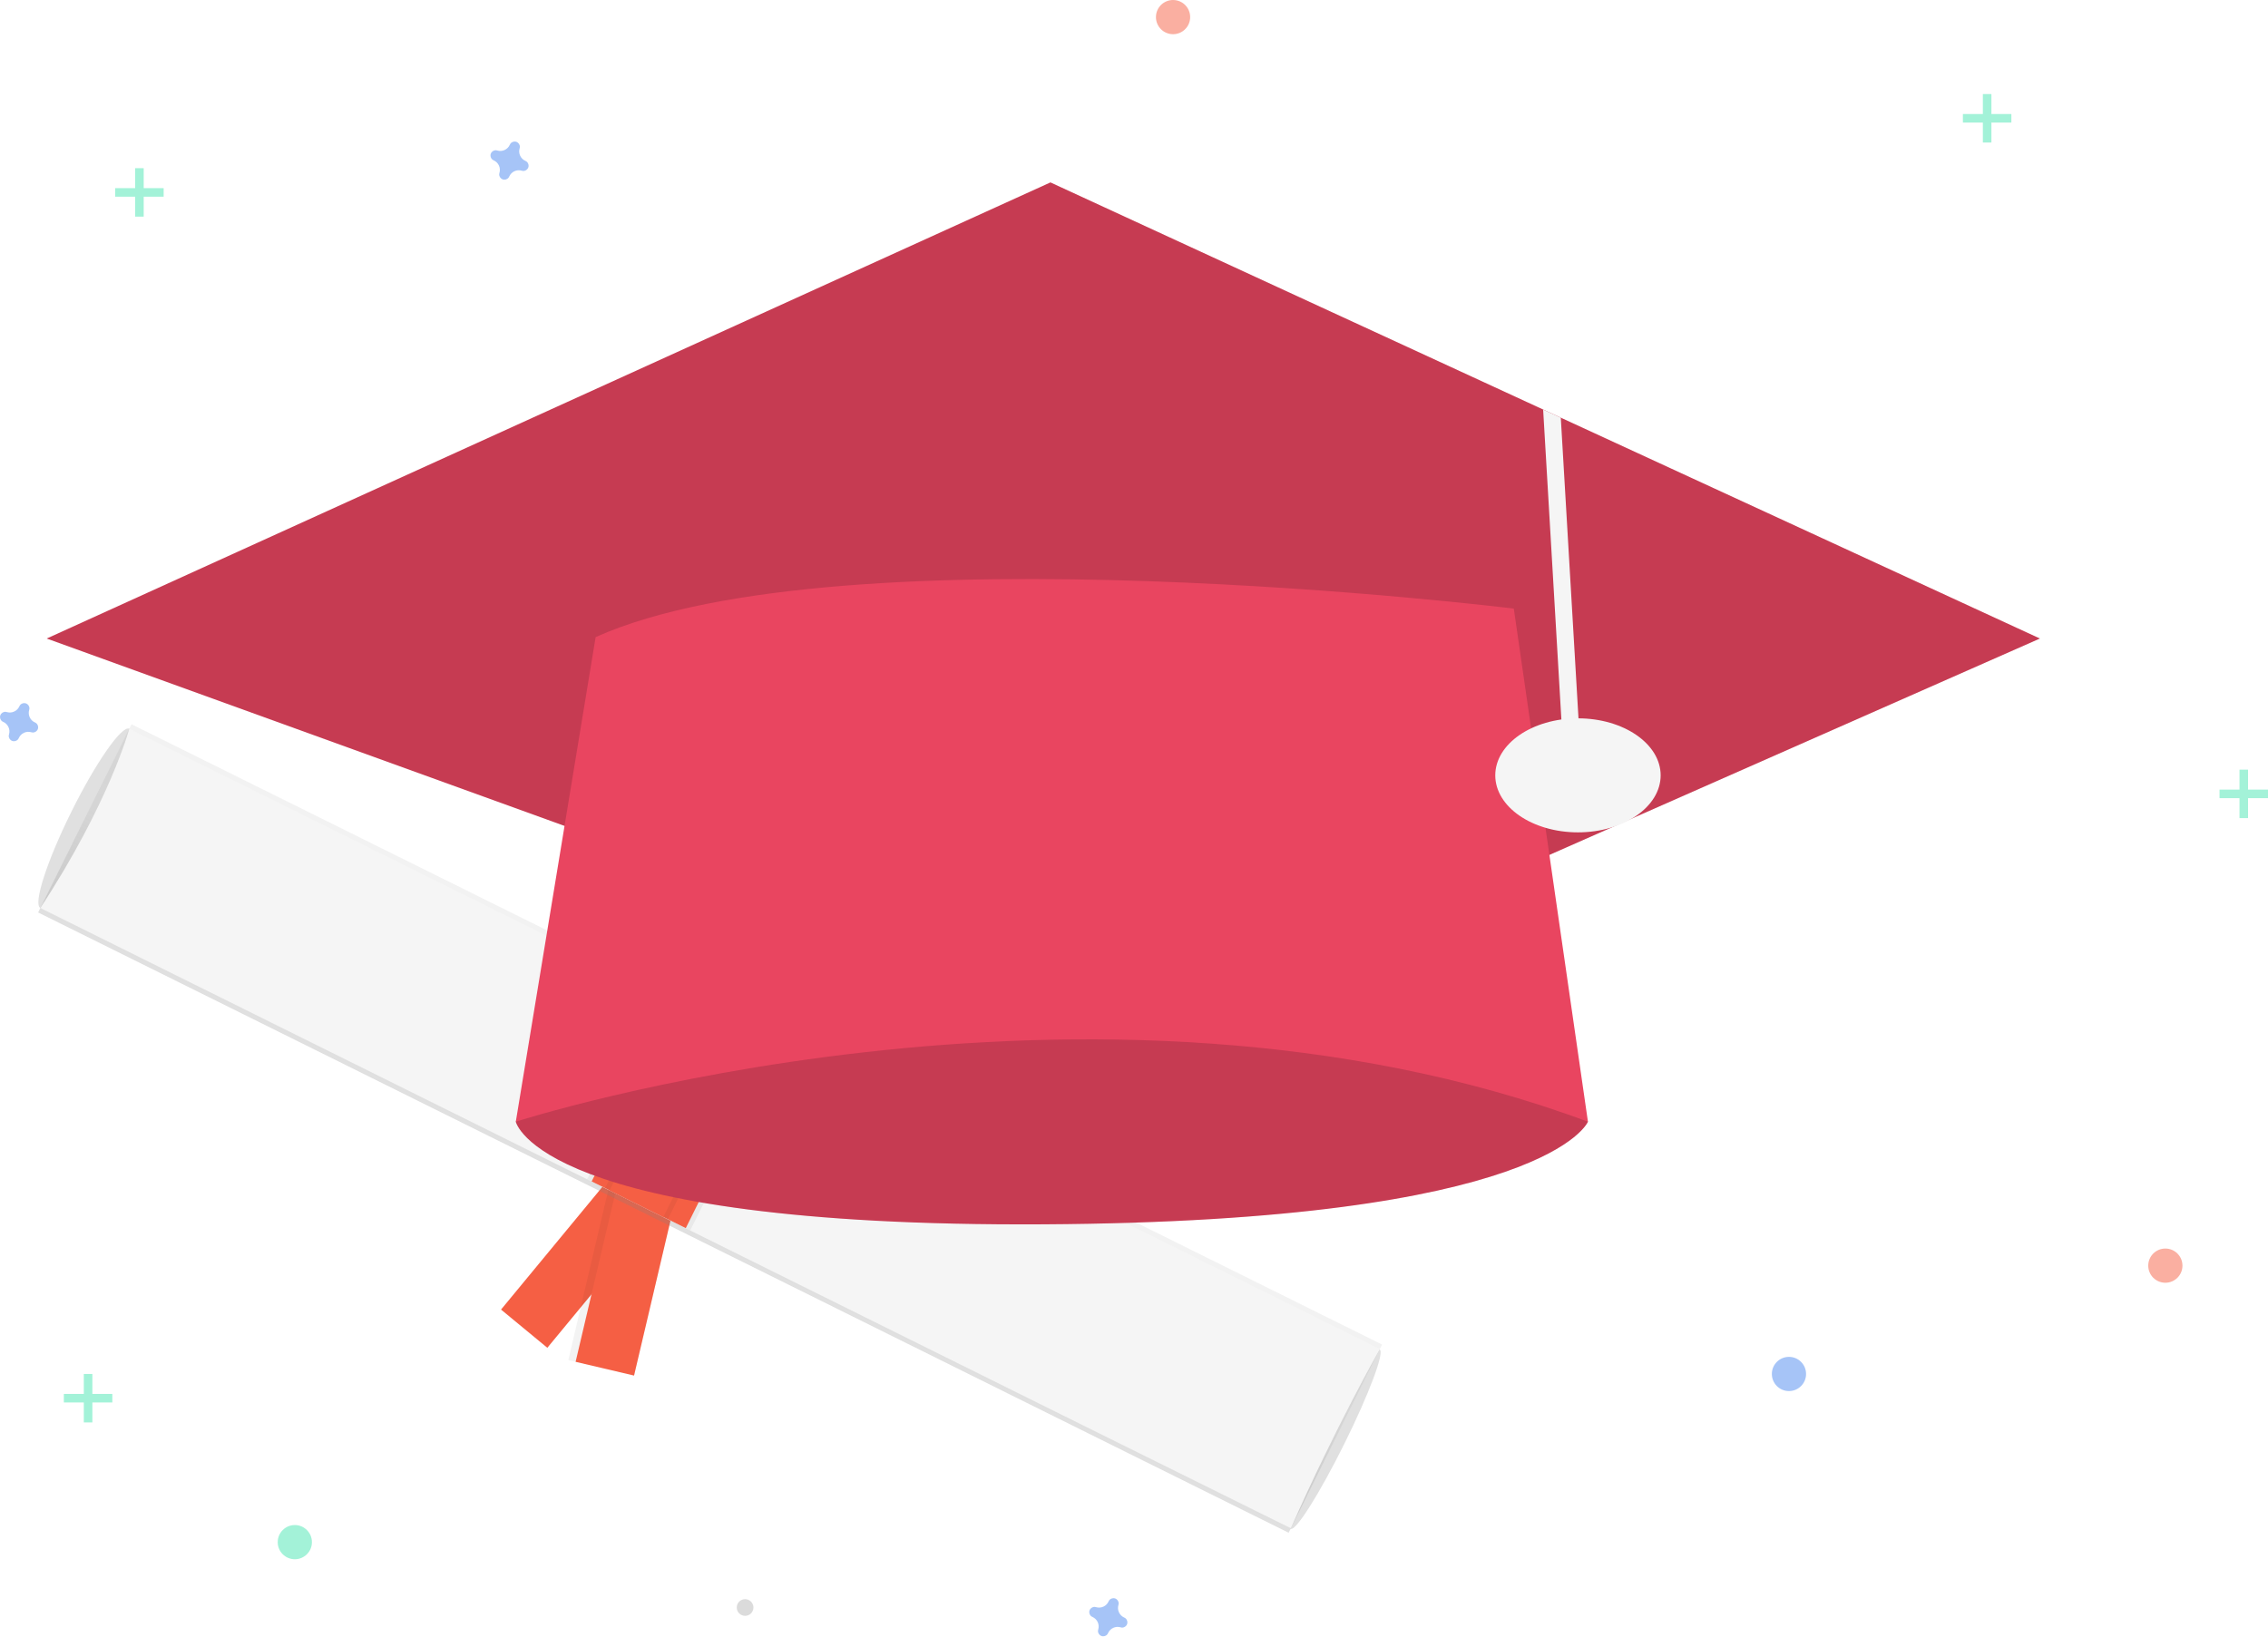
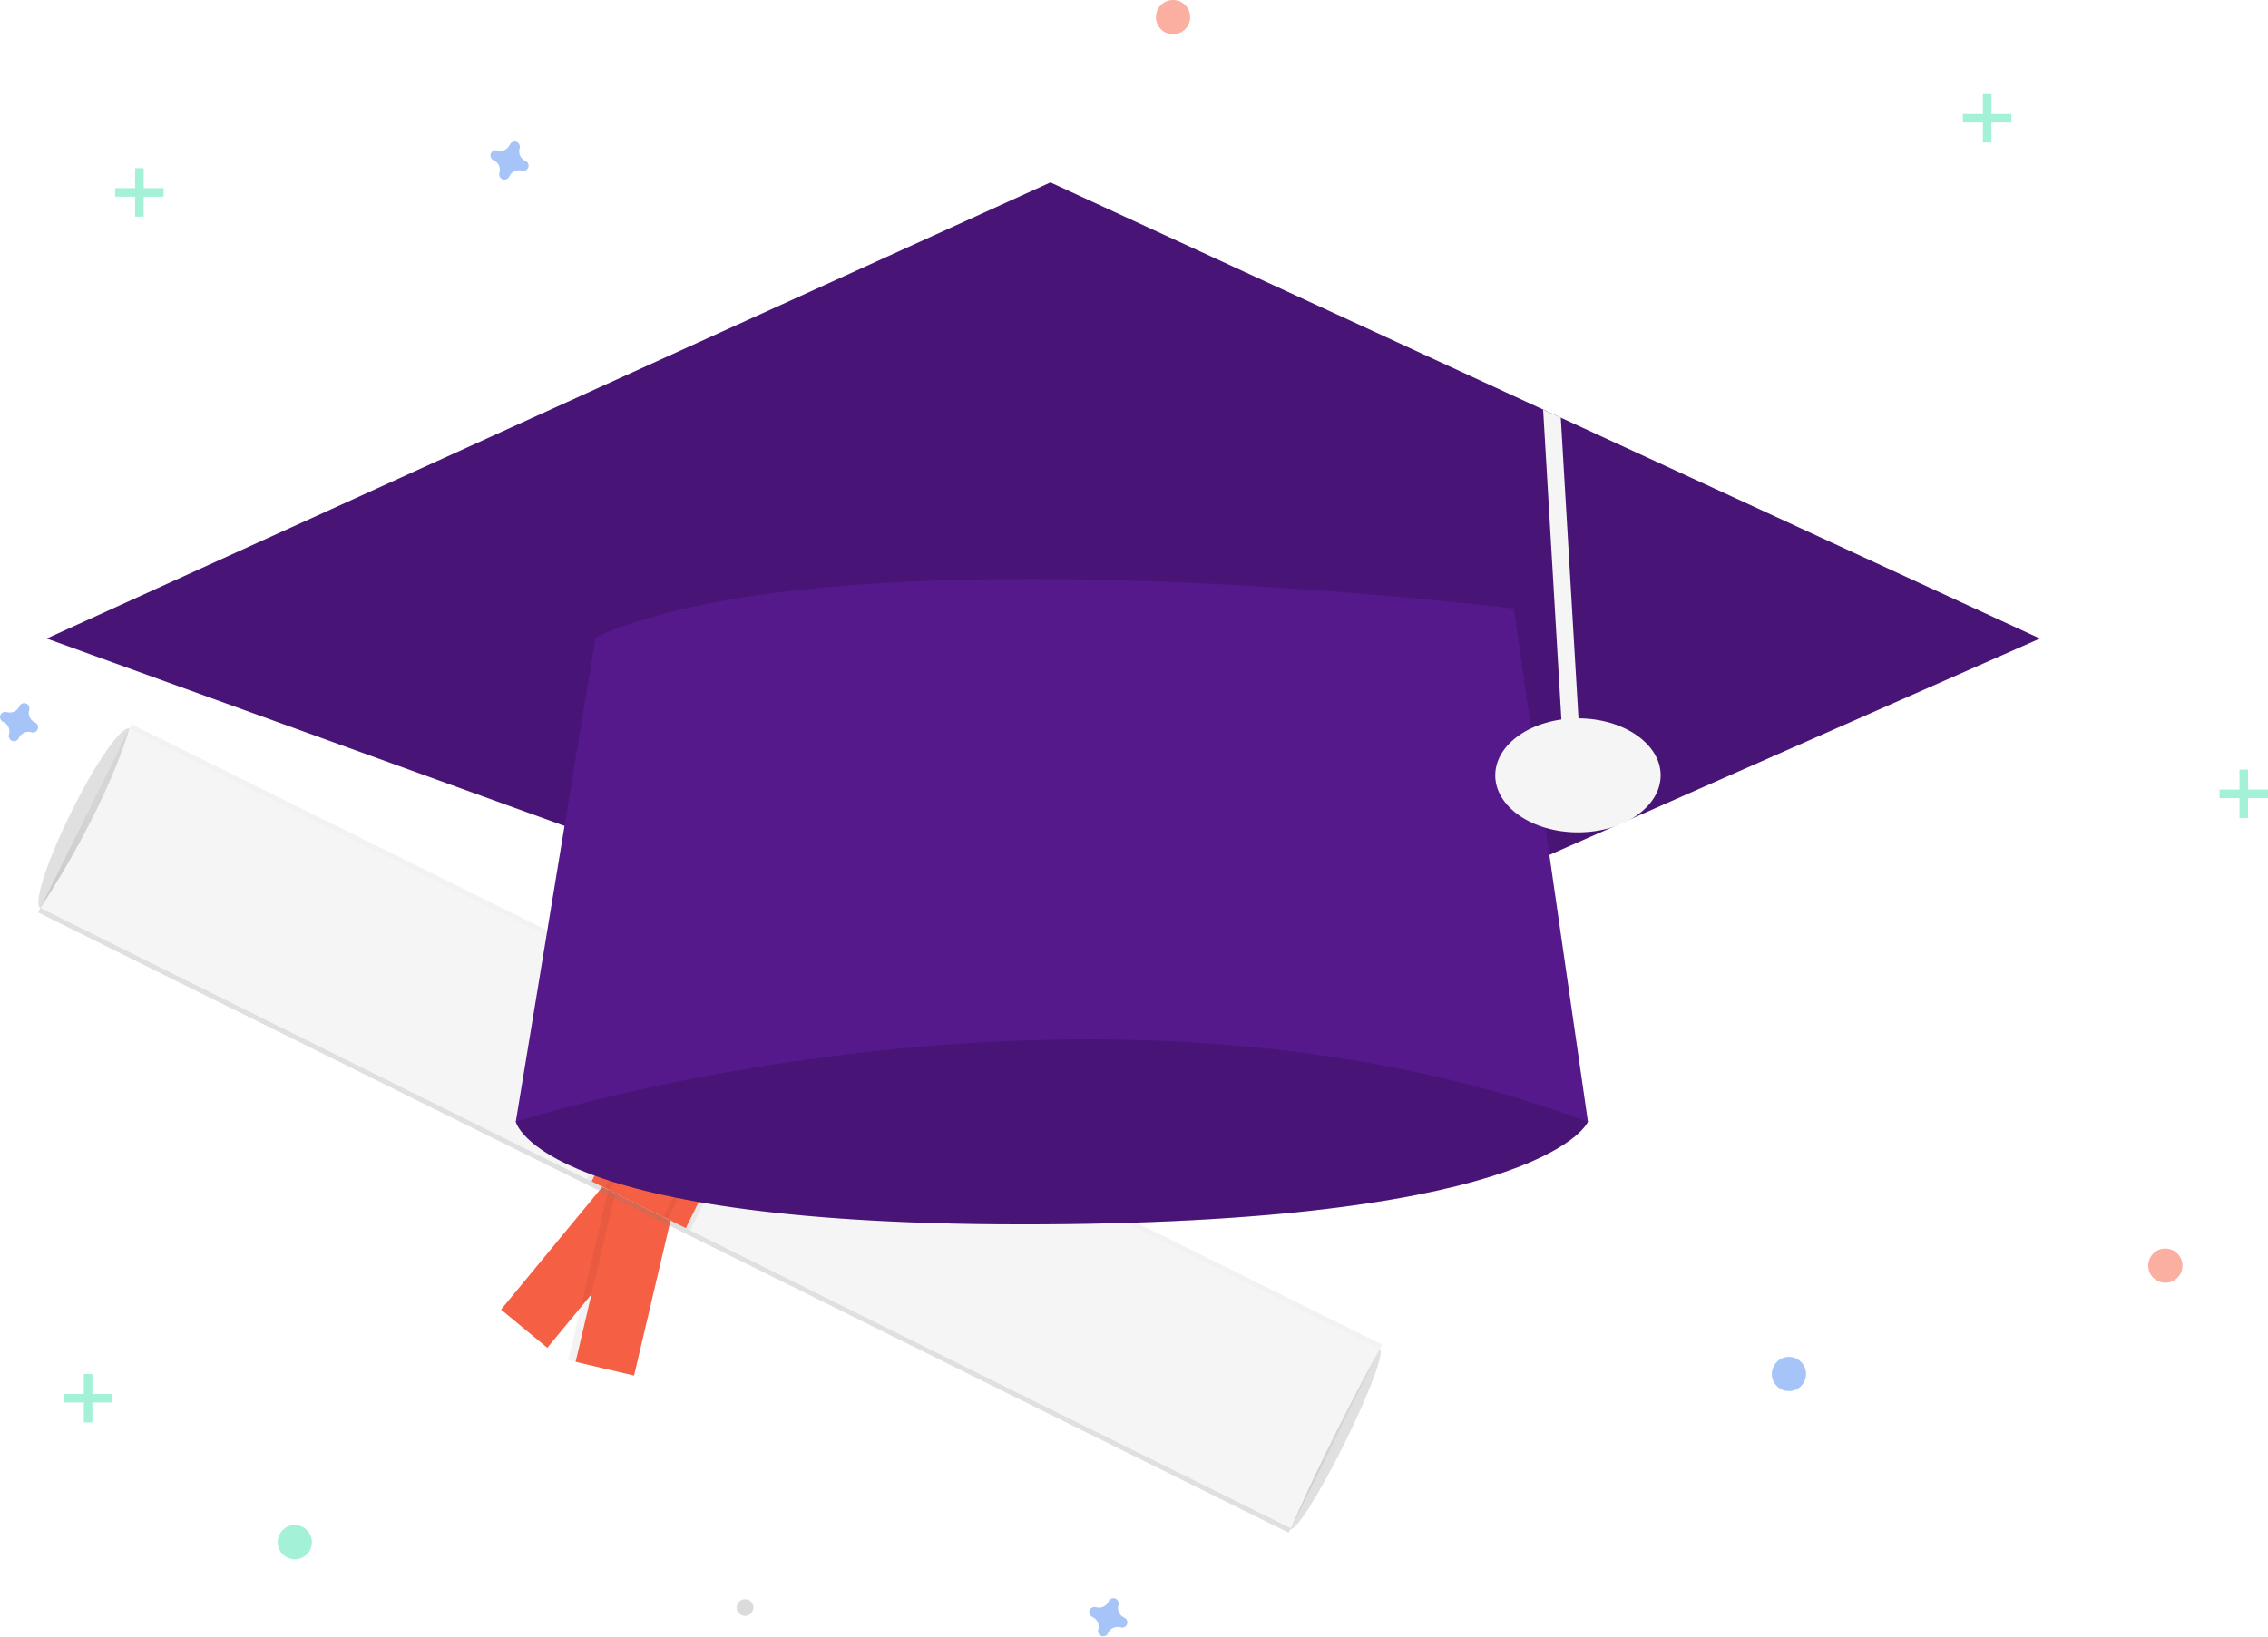
<svg xmlns="http://www.w3.org/2000/svg" id="eb113788-f1f1-4c1f-be62-f1d0ea2e1eb6" data-name="Layer 1" width="795.394" height="574.038" viewBox="0 0 795.394 574.038">
  <defs>
    <linearGradient id="b2a81085-935f-40be-bb27-75940df8c338" x1="-450.79" y1="2803.047" x2="-450.79" y2="2729.348" gradientTransform="translate(3217.533 1009.658) rotate(90)" gradientUnits="userSpaceOnUse">
      <stop offset="0" stop-color="gray" stop-opacity="0.25" />
      <stop offset="0.535" stop-color="gray" stop-opacity="0.12" />
      <stop offset="1" stop-color="gray" stop-opacity="0.1" />
    </linearGradient>
  </defs>
  <ellipse cx="232.058" cy="450.069" rx="35.095" ry="5.264" transform="translate(-476.5567 294.9237) rotate(-63.61079)" fill="#e0e0e0" />
  <ellipse cx="670.577" cy="667.856" rx="35.095" ry="3.577" transform="translate(-428.0369 808.7355) rotate(-63.61079)" fill="#e0e0e0" />
  <rect x="397.953" y="566.935" width="21.057" height="70.19" transform="translate(274.5207 -285.2623) rotate(39.54732)" fill="#f55f44" />
  <rect x="409.325" y="573.566" width="23.692" height="70.19" transform="translate(489.5496 1134.581) rotate(-166.7689)" opacity="0.05" />
  <rect x="411.926" y="573.868" width="21.057" height="70.19" transform="translate(492.0121 1135.47) rotate(-166.7689)" fill="#f55f44" />
  <rect x="414.486" y="314.082" width="73.699" height="489.572" transform="translate(-452.2022 551.7936) rotate(-63.61079)" fill="url(#b2a81085-935f-40be-bb27-75940df8c338)" />
  <path d="M655.016,699.105c-8.584-4.118-444.844-220.718-438.556-217.598,24.214-36.957,31.197-62.875,31.197-62.875l438.556,217.598S670.811,663.259,655.016,699.105Z" transform="translate(-202.3028 -162.981)" fill="#f5f5f5" />
  <rect x="421.725" y="519.094" width="40.359" height="70.19" transform="translate(90.06389 -301.6438) rotate(26.38921)" opacity="0.05" />
  <rect x="423.48" y="519.094" width="36.849" height="70.19" transform="translate(90.06389 -301.6438) rotate(26.38921)" fill="#f55f44" />
  <rect x="428.835" y="518.704" width="24.566" height="70.19" transform="translate(89.80867 -301.3351) rotate(26.38921)" opacity="0.05" />
  <rect x="430.59" y="518.704" width="21.057" height="70.19" transform="translate(89.80867 -301.3351) rotate(26.38921)" fill="#f55f44" />
  <circle cx="261.306" cy="563.925" r="2.926" fill="#dbdbdb" />
  <g opacity="0.5">
    <rect x="29.394" y="482" width="3" height="17" fill="#47e6b1" />
    <rect x="231.697" y="644.981" width="3" height="17" transform="translate(684.3753 257.3028) rotate(90)" fill="#47e6b1" />
  </g>
  <g opacity="0.5">
    <rect x="785.394" y="270" width="3" height="17" fill="#47e6b1" />
    <rect x="987.697" y="432.981" width="3" height="17" transform="translate(1228.375 -710.6972) rotate(90)" fill="#47e6b1" />
  </g>
  <g opacity="0.5">
    <rect x="47.394" y="59" width="3" height="17" fill="#47e6b1" />
    <rect x="249.697" y="221.981" width="3" height="17" transform="translate(279.3753 -183.6972) rotate(90)" fill="#47e6b1" />
  </g>
  <g opacity="0.5">
    <rect x="695.394" y="33" width="3" height="17" fill="#47e6b1" />
    <rect x="897.697" y="195.981" width="3" height="17" transform="translate(901.3753 -857.6972) rotate(90)" fill="#47e6b1" />
  </g>
  <path d="M214.593,416.437a3.675,3.675,0,0,1-2.047-4.441,1.766,1.766,0,0,0,.08-.408h0a1.843,1.843,0,0,0-3.31-1.221h0a1.766,1.766,0,0,0-.204.362,3.675,3.675,0,0,1-4.441,2.047,1.766,1.766,0,0,0-.408-.08h0a1.843,1.843,0,0,0-1.221,3.31h0a1.766,1.766,0,0,0,.362.204,3.675,3.675,0,0,1,2.047,4.441,1.766,1.766,0,0,0-.08.408h0a1.843,1.843,0,0,0,3.31,1.221h0a1.766,1.766,0,0,0,.204-.362,3.675,3.675,0,0,1,4.441-2.047,1.767,1.767,0,0,0,.408.08h0a1.843,1.843,0,0,0,1.221-3.31h0A1.767,1.767,0,0,0,214.593,416.437Z" transform="translate(-202.3028 -162.981)" fill="#4d8af0" opacity="0.5" />
  <path d="M386.593,219.437a3.675,3.675,0,0,1-2.047-4.441,1.766,1.766,0,0,0,.08-.408h0a1.843,1.843,0,0,0-3.31-1.221h0a1.766,1.766,0,0,0-.204.362,3.675,3.675,0,0,1-4.441,2.047,1.766,1.766,0,0,0-.408-.08h0a1.843,1.843,0,0,0-1.221,3.31h0a1.766,1.766,0,0,0,.362.204,3.675,3.675,0,0,1,2.047,4.441,1.766,1.766,0,0,0-.08.408h0a1.843,1.843,0,0,0,3.31,1.221h0a1.766,1.766,0,0,0,.204-.362,3.675,3.675,0,0,1,4.441-2.047,1.767,1.767,0,0,0,.408.08h0a1.843,1.843,0,0,0,1.221-3.31h0A1.767,1.767,0,0,0,386.593,219.437Z" transform="translate(-202.3028 -162.981)" fill="#4d8af0" opacity="0.5" />
  <path d="M596.593,730.437a3.675,3.675,0,0,1-2.047-4.441,1.766,1.766,0,0,0,.08-.408h0a1.843,1.843,0,0,0-3.31-1.221h0a1.766,1.766,0,0,0-.204.362,3.675,3.675,0,0,1-4.441,2.047,1.766,1.766,0,0,0-.408-.08h0a1.843,1.843,0,0,0-1.221,3.31h0a1.766,1.766,0,0,0,.362.204,3.675,3.675,0,0,1,2.047,4.441,1.766,1.766,0,0,0-.08.408h0a1.843,1.843,0,0,0,3.31,1.221h0a1.766,1.766,0,0,0,.204-.362,3.675,3.675,0,0,1,4.441-2.047,1.767,1.767,0,0,0,.408.08h0a1.843,1.843,0,0,0,1.221-3.31h0A1.767,1.767,0,0,0,596.593,730.437Z" transform="translate(-202.3028 -162.981)" fill="#4d8af0" opacity="0.5" />
  <circle cx="759.394" cy="444" r="6" fill="#f55f44" opacity="0.5" />
  <circle cx="627.394" cy="482" r="6" fill="#4d8af0" opacity="0.5" />
  <circle cx="103.394" cy="541" r="6" fill="#47e6b1" opacity="0.5" />
  <circle cx="411.394" cy="6" r="6" fill="#f55f44" opacity="0.5" />
-   <path d="M407.197,520.481l-24,36s8,37,185,36,191-36,191-36l-33-48-101-69Z" transform="translate(-202.3028 -162.981)" fill="#e94560" />
+   <path d="M407.197,520.481l-24,36s8,37,185,36,191-36,191-36l-33-48-101-69Z" transform="translate(-202.3028 -162.981)" fill="#55198b" />
  <path d="M407.197,520.481l-24,36s8,37,185,36,191-36,191-36l-33-48-101-69Z" transform="translate(-202.3028 -162.981)" opacity="0.15" />
-   <polygon points="715.394 224 400.394 363 16.394 224 368.394 64 541.184 143.67 547.374 146.53 715.394 224" fill="#e94560" />
+   <polygon points="715.394 224 400.394 363 16.394 224 368.394 64 541.184 143.67 547.374 146.53 715.394 224" fill="#55198b" />
  <polygon points="715.394 224 400.394 363 16.394 224 368.394 64 541.184 143.67 547.374 146.53 715.394 224" opacity="0.15" />
  <polygon points="553.894 257.32 547.894 257.68 541.184 143.67 547.374 146.53 553.894 257.32" fill="#f5f5f5" />
-   <path d="M411.197,386.481l-28,170s201-65,376,0l-26-180S498.197,347.481,411.197,386.481Z" transform="translate(-202.3028 -162.981)" fill="#e94560" />
+   <path d="M411.197,386.481l-28,170s201-65,376,0l-26-180S498.197,347.481,411.197,386.481Z" transform="translate(-202.3028 -162.981)" fill="#55198b" />
  <ellipse cx="553.394" cy="272" rx="29" ry="20" fill="#f5f5f5" />
</svg>
